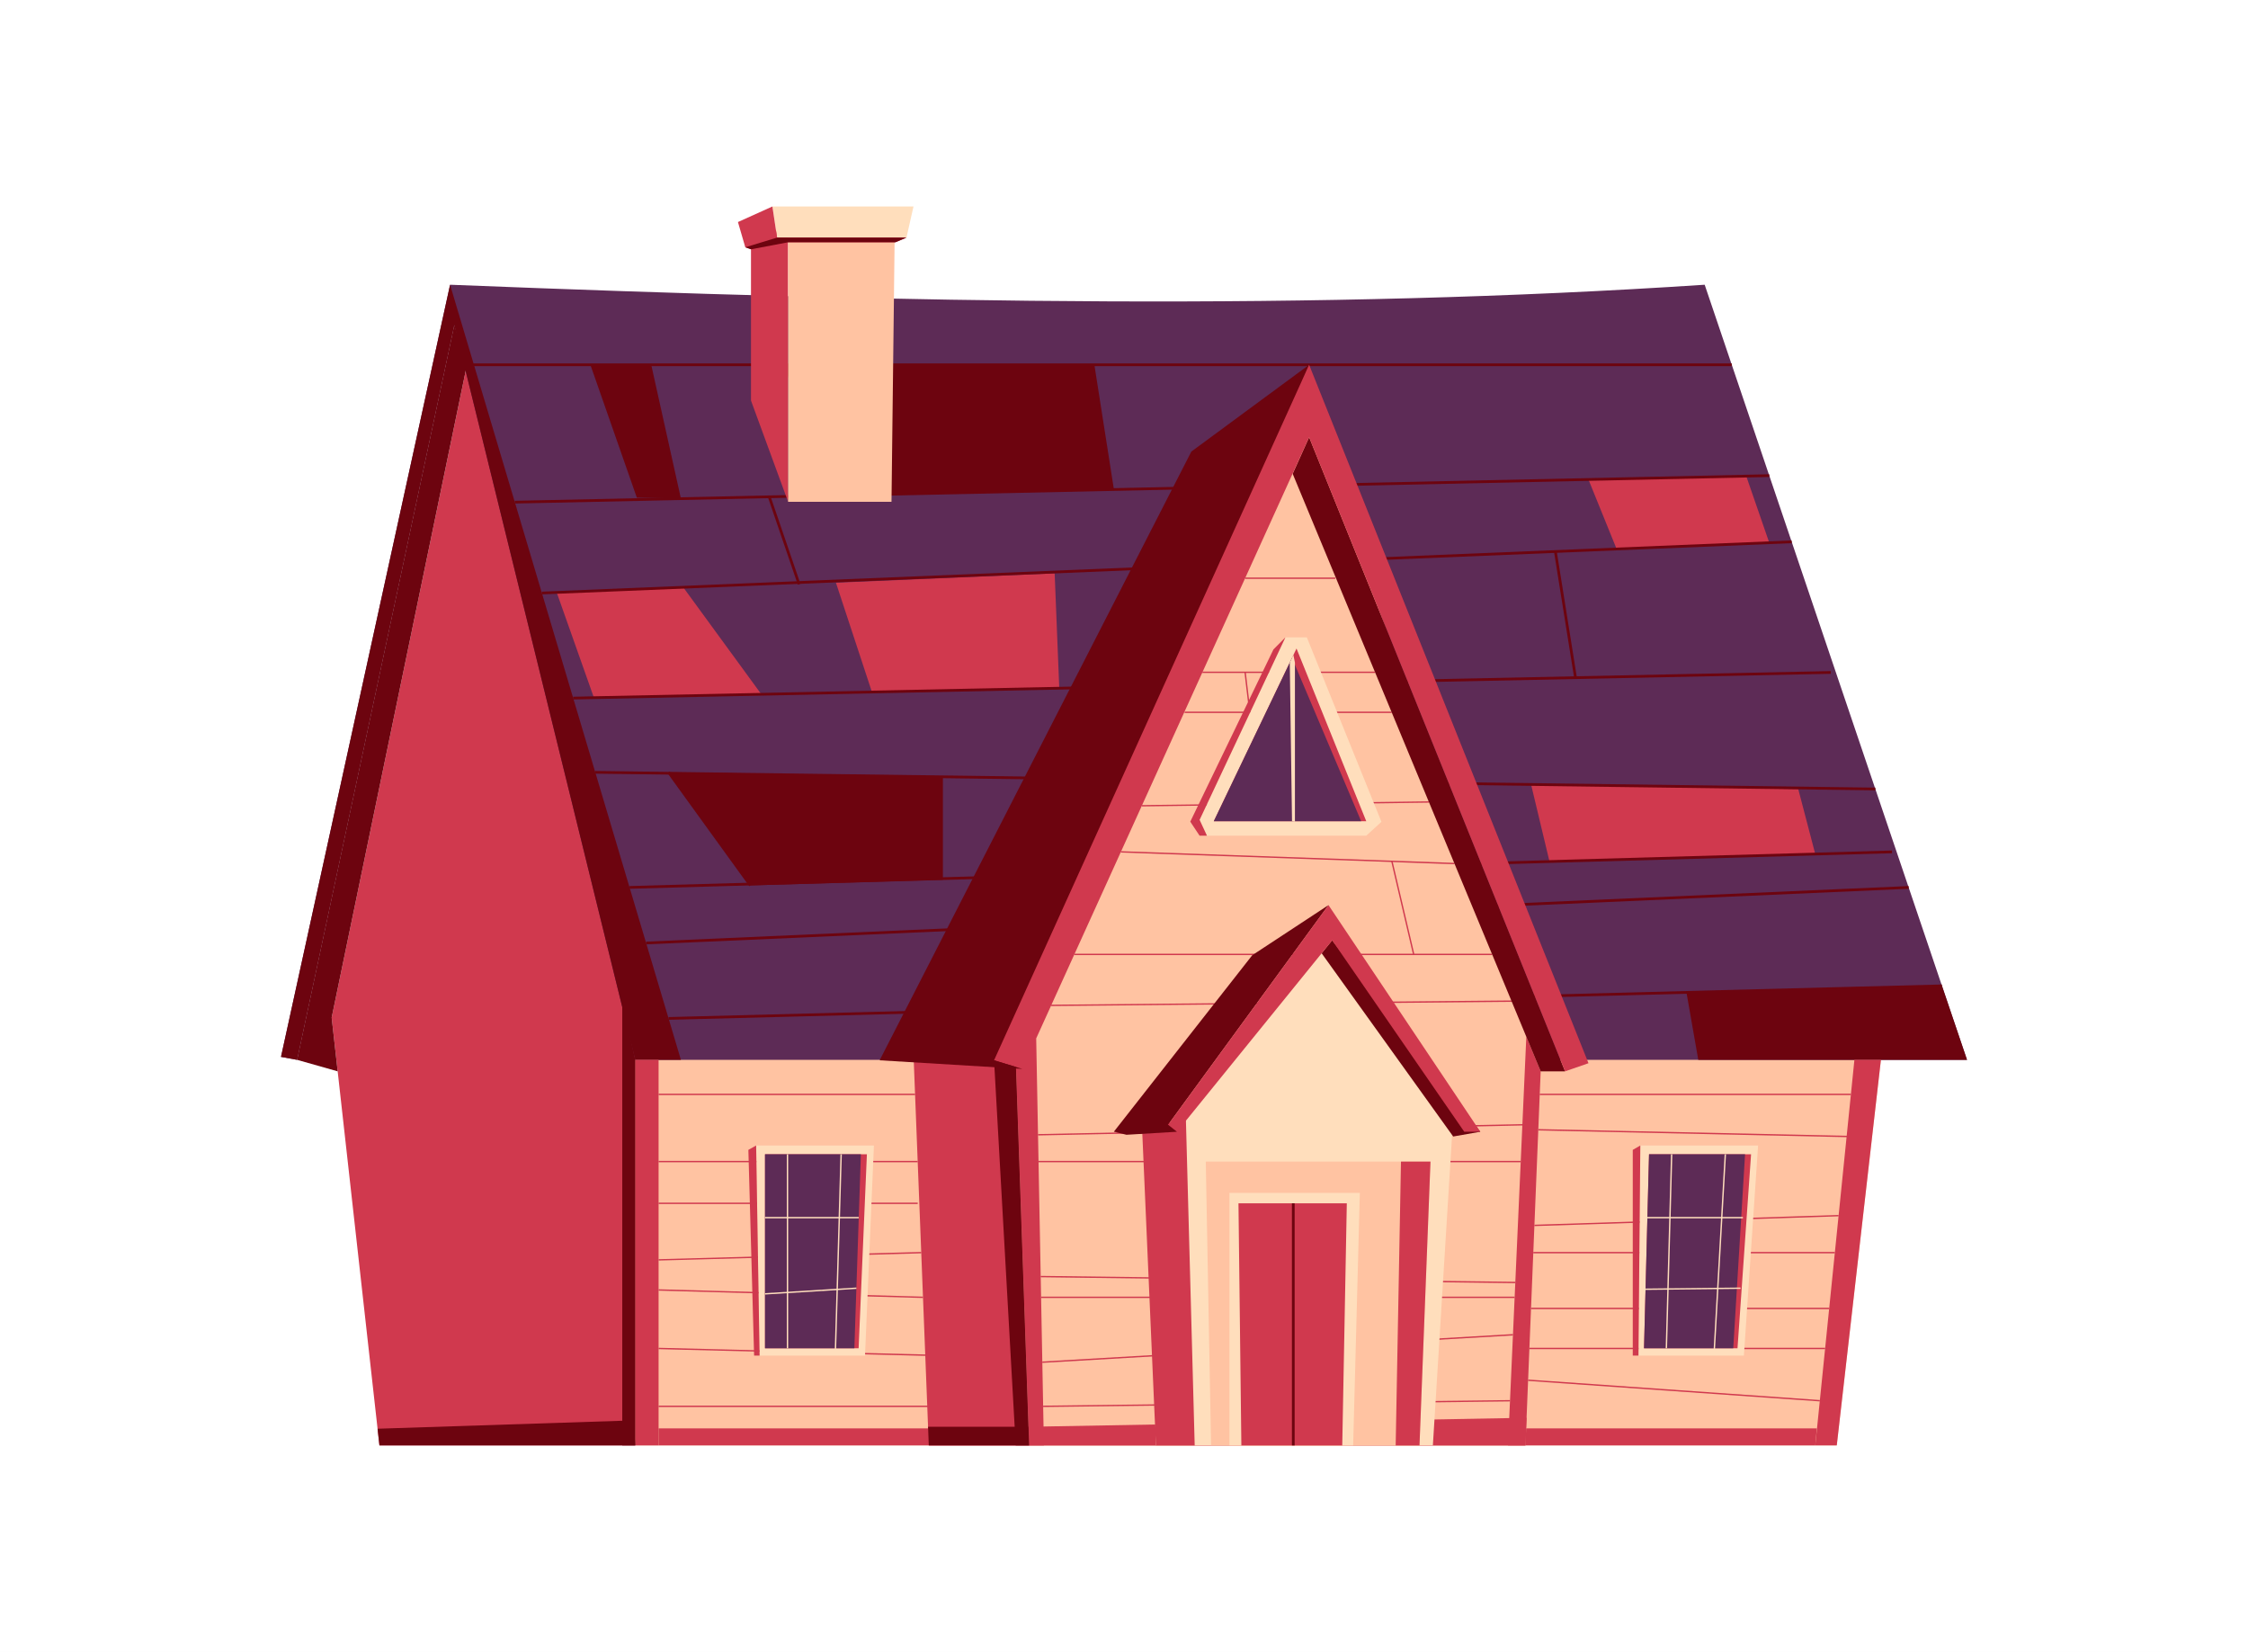
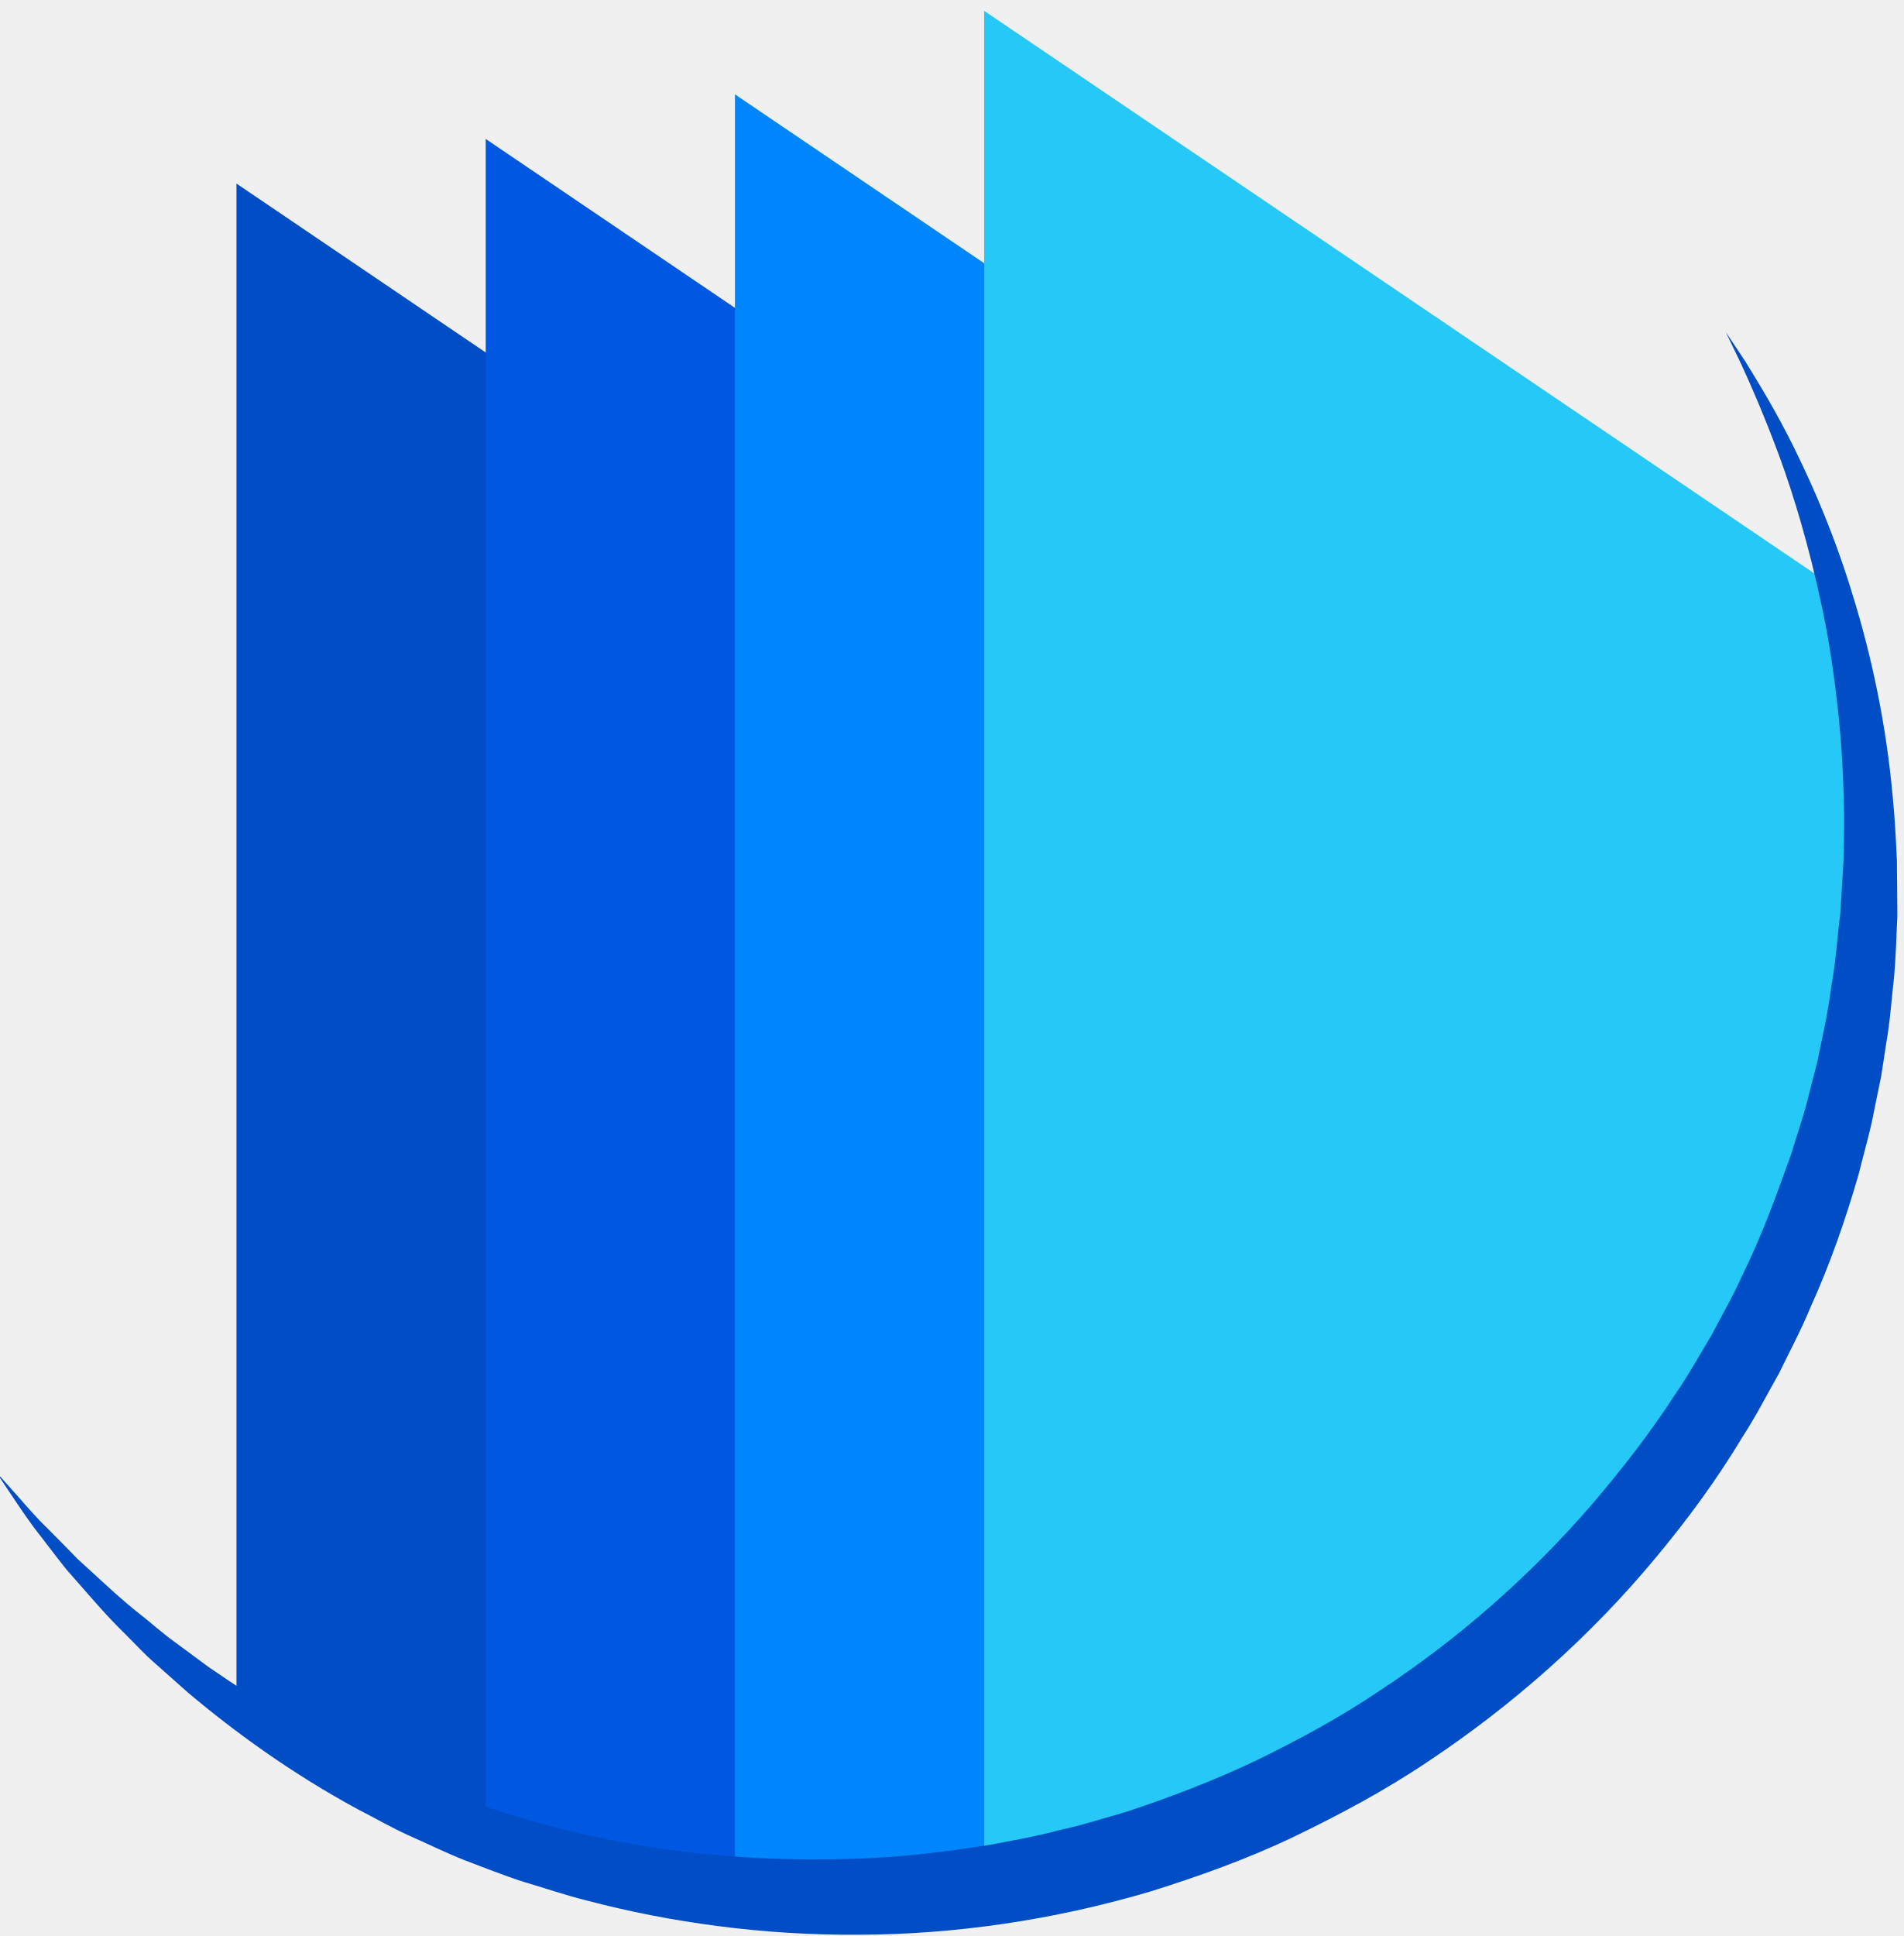
- <svg xmlns="http://www.w3.org/2000/svg" version="1.1" id="svg1" width="3112" height="2286.587" viewBox="0 0 3112 2286.587">
-   <defs id="defs1" />
-   <g id="g1">
-     <g id="group-R5">
-       <path id="path2" d="M 0,0 H 23340 V 17149.4 H 0 Z" style="fill:#ffffff;fill-opacity:1;fill-rule:nonzero;stroke:none" transform="matrix(0.1333333,0,0,-0.1333333,0,2286.587)" />
-       <path id="path3" d="M 6595.45,2143.7 6166.34,6712.1 H 19593.4 L 19070.3,2143.7 H 6595.45" style="fill:#ffc3a2;fill-opacity:1;fill-rule:evenodd;stroke:none" transform="matrix(0.1333333,0,0,-0.1333333,0,2286.587)" />
-       <path id="path4" d="M 6595.45,6712.1 4848.07,13362.4 3443.52,6585.4 3939.43,2143.7 H 6595.45 V 6712.1" style="fill:#d0394e;fill-opacity:1;fill-rule:evenodd;stroke:none" transform="matrix(0.1333333,0,0,-0.1333333,0,2286.587)" />
-       <path id="path5" d="M 18863.2,2320.7 H 6837.82 v -177 H 18847.3 l 15.9,177" style="fill:#d0394e;fill-opacity:1;fill-rule:evenodd;stroke:none" transform="matrix(0.1333333,0,0,-0.1333333,0,2286.587)" />
-       <path id="path6" d="M 17699,14193.4 20422.5,6146.8 H 6595.45 l -1878.69,7630 -1632.62,-7630 -166.64,30.6 1755.48,8016 c 4872.31,-193.9 9009.42,-266.4 13026.02,0" style="fill:#5d2b56;fill-opacity:1;fill-rule:evenodd;stroke:none" transform="matrix(0.1333333,0,0,-0.1333333,0,2286.587)" />
-       <path id="path7" d="m 15896,9007.11 191.4,-799.98 2759.9,75.19 -177.1,676.21 -2774.2,48.58" style="fill:#d0394e;fill-opacity:1;fill-rule:evenodd;stroke:none" transform="matrix(0.1333333,0,0,-0.1333333,0,2286.587)" />
-       <path id="path8" d="m 8143.45,13362.4 430.48,-1367 2990.47,78.6 -202,1288.4 H 8143.45" style="fill:#6d040f;fill-opacity:1;fill-rule:evenodd;stroke:none" transform="matrix(0.1333333,0,0,-0.1333333,0,2286.587)" />
-       <path id="path9" d="m 7069.55,11974.4 -308.09,1388 h -631.84 l 482.58,-1379.9 457.35,-8.1" style="fill:#6d040f;fill-opacity:1;fill-rule:evenodd;stroke:none" transform="matrix(0.1333333,0,0,-0.1333333,0,2286.587)" />
-       <path id="path10" d="m 16492.6,12170.3 293.3,-723.4 1583.8,67.8 -241.1,697 -1636,-41.4" style="fill:#d0394e;fill-opacity:1;fill-rule:evenodd;stroke:none" transform="matrix(0.1333333,0,0,-0.1333333,0,2286.587)" />
-       <path id="path11" d="m 9053.88,9962.33 -374.8,1137.77 2271.02,97.1 48.1,-1199.37 -1944.32,-35.5" style="fill:#d0394e;fill-opacity:1;fill-rule:evenodd;stroke:none" transform="matrix(0.1333333,0,0,-0.1333333,0,2286.587)" />
-       <path id="path12" d="m 7911.75,9932.12 -820.4,1123.58 -1311.62,-56.2 386.61,-1092.82 1745.41,25.44" style="fill:#d0394e;fill-opacity:1;fill-rule:evenodd;stroke:none" transform="matrix(0.1333333,0,0,-0.1333333,0,2286.587)" />
-       <path id="path13" d="m 7790.85,7957.37 -849.34,1174.3 2848.26,-41.59 V 8016.13 l -1998.92,-58.76" style="fill:#6d040f;fill-opacity:1;fill-rule:evenodd;stroke:none" transform="matrix(0.1333333,0,0,-0.1333333,0,2286.587)" />
-       <path id="path14" d="m 17632.5,6146.8 -122.3,697.3 2652.3,70.8 260,-768.1 h -2790" style="fill:#6d040f;fill-opacity:1;fill-rule:evenodd;stroke:none" transform="matrix(0.1333333,0,0,-0.1333333,0,2286.587)" />
-       <path id="path15" d="M 17980.2,13348.2 H 4848.07 v 28.4 H 17980.2 v -28.4" style="fill:#6d040f;fill-opacity:1;fill-rule:nonzero;stroke:none" transform="matrix(0.1333333,0,0,-0.1333333,0,2286.587)" />
-       <path id="path16" d="m 5345.53,11922.1 -0.63,28.3 13024.5,275.5 0.6,-28.4 -13024.47,-275.4" style="fill:#6d040f;fill-opacity:1;fill-rule:nonzero;stroke:none" transform="matrix(0.1333333,0,0,-0.1333333,0,2286.587)" />
-       <path id="path17" d="m 5626.76,10978.8 -1.16,28.3 12976.1,531.7 1.1,-28.3 -12976.04,-531.7" style="fill:#6d040f;fill-opacity:1;fill-rule:nonzero;stroke:none" transform="matrix(0.1333333,0,0,-0.1333333,0,2286.587)" />
-       <path id="path18" d="m 5951.34,9887.92 -0.55,28.35 13057.41,266.33 0.6,-28.3 -13057.46,-266.38" style="fill:#6d040f;fill-opacity:1;fill-rule:nonzero;stroke:none" transform="matrix(0.1333333,0,0,-0.1333333,0,2286.587)" />
-       <path id="path19" d="m 19470.6,8944.34 -13290.28,173.14 0.39,28.36 13290.29,-173.16 -0.4,-28.34" style="fill:#6d040f;fill-opacity:1;fill-rule:nonzero;stroke:none" transform="matrix(0.1333333,0,0,-0.1333333,0,2286.587)" />
-       <path id="path20" d="m 6536.85,7922.51 -0.79,28.35 13107.24,369.04 0.8,-28.34 -13107.25,-369.05" style="fill:#6d040f;fill-opacity:1;fill-rule:nonzero;stroke:none" transform="matrix(0.1333333,0,0,-0.1333333,0,2286.587)" />
-       <path id="path21" d="m 6708.88,7345.6 -1.22,28.34 13108.44,576.92 1.2,-28.35 L 6708.88,7345.6" style="fill:#6d040f;fill-opacity:1;fill-rule:nonzero;stroke:none" transform="matrix(0.1333333,0,0,-0.1333333,0,2286.587)" />
-       <path id="path22" d="m 6941.88,6562.4 -0.73,28.4 13221.05,338.3 0.7,-28.4 -13221.02,-338.3" style="fill:#6d040f;fill-opacity:1;fill-rule:nonzero;stroke:none" transform="matrix(0.1333333,0,0,-0.1333333,0,2286.587)" />
-       <path id="path23" d="m 8283.67,11079.1 -307.23,898.8 26.8,9.2 307.22,-898.8 -26.79,-9.2" style="fill:#6d040f;fill-opacity:1;fill-rule:nonzero;stroke:none" transform="matrix(0.1333333,0,0,-0.1333333,0,2286.587)" />
-       <path id="path24" d="m 16344.2,10109.7 -208.8,1307.8 28,4.4 208.9,-1307.7 -28.1,-4.5" style="fill:#6d040f;fill-opacity:1;fill-rule:nonzero;stroke:none" transform="matrix(0.1333333,0,0,-0.1333333,0,2286.587)" />
-       <path id="path25" d="m 7779.38,7949.08 -849.35,1174.27 22.98,16.62 849.34,-1174.28 -22.97,-16.61" style="fill:#6d040f;fill-opacity:1;fill-rule:nonzero;stroke:none" transform="matrix(0.1333333,0,0,-0.1333333,0,2286.587)" />
-       <path id="path26" d="m 10545.8,6142 3046.3,6759.9 2404.1,-6874.5 -158.1,-3883.7 H 10684.6 L 10545.8,6142" style="fill:#ffc3a2;fill-opacity:1;fill-rule:evenodd;stroke:none" transform="matrix(0.1333333,0,0,-0.1333333,0,2286.587)" />
-       <path id="path27" d="m 3084.14,6146.8 421.68,-119.4 -62.3,558 1404.55,6777 -131.31,414.4 -1632.62,-7630" style="fill:#6d040f;fill-opacity:1;fill-rule:evenodd;stroke:none" transform="matrix(0.1333333,0,0,-0.1333333,0,2286.587)" />
-       <path id="path28" d="m 6595.45,6146.8 h 474.1 l -2396.57,8046.6 -1755.48,-8016 166.64,-30.6 1632.62,7630 1878.69,-7630" style="fill:#6d040f;fill-opacity:1;fill-rule:evenodd;stroke:none" transform="matrix(0.1333333,0,0,-0.1333333,0,2286.587)" />
-       <path id="path29" d="M 9486.94,6142 9643.15,2143.7 H 10684.6 L 10545.8,6142 H 9486.94" style="fill:#d0394e;fill-opacity:1;fill-rule:evenodd;stroke:none" transform="matrix(0.1333333,0,0,-0.1333333,0,2286.587)" />
-       <path id="path30" d="m 15100.7,8177.33 -3463.3,121.32 0.5,14.18 3463.3,-121.33 -0.5,-14.17" style="fill:#d0394e;fill-opacity:1;fill-rule:nonzero;stroke:none" transform="matrix(0.1333333,0,0,-0.1333333,0,2286.587)" />
-       <path id="path31" d="m 11855,8777.28 -0.1,14.17 2980.5,39.37 0.2,-14.17 -2980.6,-39.37" style="fill:#d0394e;fill-opacity:1;fill-rule:nonzero;stroke:none" transform="matrix(0.1333333,0,0,-0.1333333,0,2286.587)" />
-       <path id="path32" d="m 14449.2,9747.5 h -2149.9 v 14.18 h 2149.9 v -14.18" style="fill:#d0394e;fill-opacity:1;fill-rule:nonzero;stroke:none" transform="matrix(0.1333333,0,0,-0.1333333,0,2286.587)" />
-       <path id="path33" d="m 14276.7,10163 h -1792.6 v 14.2 h 1792.6 v -14.2" style="fill:#d0394e;fill-opacity:1;fill-rule:nonzero;stroke:none" transform="matrix(0.1333333,0,0,-0.1333333,0,2286.587)" />
-       <path id="path34" d="m 13863.8,11139.7 h -936.3 v 14.1 h 936.3 v -14.1" style="fill:#d0394e;fill-opacity:1;fill-rule:nonzero;stroke:none" transform="matrix(0.1333333,0,0,-0.1333333,0,2286.587)" />
-       <path id="path35" d="m 15492.4,7234.14 h -4338.1 v 14.17 h 4338.1 v -14.17" style="fill:#d0394e;fill-opacity:1;fill-rule:nonzero;stroke:none" transform="matrix(0.1333333,0,0,-0.1333333,0,2286.587)" />
-       <path id="path36" d="m 10914.1,6704.9 v 14.2 l 4827.1,44.6 v -14.2 l -4827.1,-44.6" style="fill:#d0394e;fill-opacity:1;fill-rule:nonzero;stroke:none" transform="matrix(0.1333333,0,0,-0.1333333,0,2286.587)" />
-       <path id="path37" d="m 10777.5,5361.7 -0.3,14.2 5049.2,104.1 0.3,-14.2 -5049.2,-104.1" style="fill:#d0394e;fill-opacity:1;fill-rule:nonzero;stroke:none" transform="matrix(0.1333333,0,0,-0.1333333,0,2286.587)" />
-       <path id="path38" d="m 15789,5083.5 h -5006.4 v 14.2 H 15789 v -14.2" style="fill:#d0394e;fill-opacity:1;fill-rule:nonzero;stroke:none" transform="matrix(0.1333333,0,0,-0.1333333,0,2286.587)" />
-       <path id="path39" d="m 15732.6,3828.1 -4927.5,61.5 0.1,14.2 4927.6,-61.5 -0.2,-14.2" style="fill:#d0394e;fill-opacity:1;fill-rule:nonzero;stroke:none" transform="matrix(0.1333333,0,0,-0.1333333,0,2286.587)" />
-       <path id="path40" d="m 15725.8,3674.3 h -4916.6 v 14.1 h 4916.6 v -14.1" style="fill:#d0394e;fill-opacity:1;fill-rule:nonzero;stroke:none" transform="matrix(0.1333333,0,0,-0.1333333,0,2286.587)" />
-       <path id="path41" d="m 10822.4,3000.8 -0.9,14.2 4886.5,284.8 0.8,-14.2 -4886.4,-284.8" style="fill:#d0394e;fill-opacity:1;fill-rule:nonzero;stroke:none" transform="matrix(0.1333333,0,0,-0.1333333,0,2286.587)" />
-       <path id="path42" d="m 10830.7,2542.5 -0.2,14.2 4847.1,58.1 0.2,-14.1 -4847.1,-58.2" style="fill:#d0394e;fill-opacity:1;fill-rule:nonzero;stroke:none" transform="matrix(0.1333333,0,0,-0.1333333,0,2286.587)" />
-       <path id="path43" d="m 14671,7239.61 -226.4,965.9 13.8,3.21 226.4,-965.89 -13.8,-3.22" style="fill:#d0394e;fill-opacity:1;fill-rule:nonzero;stroke:none" transform="matrix(0.1333333,0,0,-0.1333333,0,2286.587)" />
-       <path id="path44" d="m 12969.7,9753.75 -49.2,415.55 14.1,1.6 49.2,-415.48 -14.1,-1.67" style="fill:#d0394e;fill-opacity:1;fill-rule:nonzero;stroke:none" transform="matrix(0.1333333,0,0,-0.1333333,0,2286.587)" />
-       <path id="path45" d="m 19217.1,5781 h -3230.6 v 14.1 h 3230.6 V 5781" style="fill:#d0394e;fill-opacity:1;fill-rule:nonzero;stroke:none" transform="matrix(0.1333333,0,0,-0.1333333,0,2286.587)" />
-       <path id="path46" d="m 19187.8,5343.6 -3216.5,70.1 0.4,14.2 3216.4,-70.1 -0.3,-14.2" style="fill:#d0394e;fill-opacity:1;fill-rule:nonzero;stroke:none" transform="matrix(0.1333333,0,0,-0.1333333,0,2286.587)" />
-       <path id="path47" d="m 15931.3,4420.8 -0.4,14.1 3158.2,101.5 0.5,-14.2 -3158.3,-101.4" style="fill:#d0394e;fill-opacity:1;fill-rule:nonzero;stroke:none" transform="matrix(0.1333333,0,0,-0.1333333,0,2286.587)" />
-       <path id="path48" d="m 19050.4,4138.1 h -3130.8 v 14.2 h 3130.8 v -14.2" style="fill:#d0394e;fill-opacity:1;fill-rule:nonzero;stroke:none" transform="matrix(0.1333333,0,0,-0.1333333,0,2286.587)" />
-       <path id="path49" d="M 18991.6,3558.6 H 15896 v 14.2 h 3095.6 v -14.2" style="fill:#d0394e;fill-opacity:1;fill-rule:nonzero;stroke:none" transform="matrix(0.1333333,0,0,-0.1333333,0,2286.587)" />
-       <path id="path50" d="m 18949.4,3143.2 h -3070.3 v 14.2 h 3070.3 v -14.2" style="fill:#d0394e;fill-opacity:1;fill-rule:nonzero;stroke:none" transform="matrix(0.1333333,0,0,-0.1333333,0,2286.587)" />
-       <path id="path51" d="m 18893.9,2600.7 -3028.8,212.7 1,14.2 3028.8,-212.8 -1,-14.1" style="fill:#d0394e;fill-opacity:1;fill-rule:nonzero;stroke:none" transform="matrix(0.1333333,0,0,-0.1333333,0,2286.587)" />
-       <path id="path52" d="M 9500.92,5781 H 6837.84 v 14.1 H 9500.92 V 5781" style="fill:#d0394e;fill-opacity:1;fill-rule:nonzero;stroke:none" transform="matrix(0.1333333,0,0,-0.1333333,0,2286.587)" />
-       <path id="path53" d="M 9528.17,5083.5 H 6837.84 v 14.2 h 2690.33 v -14.2" style="fill:#d0394e;fill-opacity:1;fill-rule:nonzero;stroke:none" transform="matrix(0.1333333,0,0,-0.1333333,0,2286.587)" />
-       <path id="path54" d="M 9528.17,4650.1 H 6837.84 v 14.2 h 2690.33 v -14.2" style="fill:#d0394e;fill-opacity:1;fill-rule:nonzero;stroke:none" transform="matrix(0.1333333,0,0,-0.1333333,0,2286.587)" />
-       <path id="path55" d="m 6838.04,4063.1 -0.4,14.1 2727.21,75.1 0.38,-14.2 -2727.19,-75" style="fill:#d0394e;fill-opacity:1;fill-rule:nonzero;stroke:none" transform="matrix(0.1333333,0,0,-0.1333333,0,2286.587)" />
-       <path id="path56" d="m 9582.96,3674.3 -2745.32,76.3 0.4,14.2 2745.31,-76.4 -0.39,-14.1" style="fill:#d0394e;fill-opacity:1;fill-rule:nonzero;stroke:none" transform="matrix(0.1333333,0,0,-0.1333333,0,2286.587)" />
-       <path id="path57" d="m 9606.43,3073.6 -2768.76,69.6 0.33,14.2 2768.77,-69.7 -0.34,-14.1" style="fill:#d0394e;fill-opacity:1;fill-rule:nonzero;stroke:none" transform="matrix(0.1333333,0,0,-0.1333333,0,2286.587)" />
-       <path id="path58" d="M 9635.75,2542.5 H 6837.84 v 14.2 h 2797.91 v -14.2" style="fill:#d0394e;fill-opacity:1;fill-rule:nonzero;stroke:none" transform="matrix(0.1333333,0,0,-0.1333333,0,2286.587)" />
-       <path id="path59" d="m 17104.6,4145.2 h -14.1 v 320.1 h 14.1 v -320.1" style="fill:#d0394e;fill-opacity:1;fill-rule:nonzero;stroke:none" transform="matrix(0.1333333,0,0,-0.1333333,0,2286.587)" />
-       <path id="path60" d="m 8304.16,4107.7 h -14.18 v 549.5 h 14.18 v -549.5" style="fill:#d0394e;fill-opacity:1;fill-rule:nonzero;stroke:none" transform="matrix(0.1333333,0,0,-0.1333333,0,2286.587)" />
-       <path id="path61" d="m 8835.3,3707.6 h -14.17 v 400.1 h 14.17 v -400.1" style="fill:#d0394e;fill-opacity:1;fill-rule:nonzero;stroke:none" transform="matrix(0.1333333,0,0,-0.1333333,0,2286.587)" />
-       <path id="path62" d="m 19253.5,6146.8 -406.2,-4003.1 h 223 l 458.4,4003.1 h -275.2" style="fill:#d0394e;fill-opacity:1;fill-rule:evenodd;stroke:none" transform="matrix(0.1333333,0,0,-0.1333333,0,2286.587)" />
-       <path id="path63" d="M 6595.45,6146.8 V 2143.7 h 242.37 v 4003.1 h -242.37" style="fill:#d0394e;fill-opacity:1;fill-rule:evenodd;stroke:none" transform="matrix(0.1333333,0,0,-0.1333333,0,2286.587)" />
-       <path id="path64" d="M 6460.68,6756.6 V 2143.7 h 134.77 v 4003.1 l -134.77,609.8" style="fill:#6d040f;fill-opacity:1;fill-rule:evenodd;stroke:none" transform="matrix(0.1333333,0,0,-0.1333333,0,2286.587)" />
-       <path id="path65" d="m 3939.43,2143.7 -19.33,173.3 2658.6,86.8 16.75,-260.1 H 3939.43" style="fill:#6d040f;fill-opacity:1;fill-rule:evenodd;stroke:none" transform="matrix(0.1333333,0,0,-0.1333333,0,2286.587)" />
-       <path id="path66" d="m 9635.77,2337.3 h 1042.03 l 6.8,-193.6 H 9643.15 l -7.38,193.6" style="fill:#6d040f;fill-opacity:1;fill-rule:evenodd;stroke:none" transform="matrix(0.1333333,0,0,-0.1333333,0,2286.587)" />
-       <path id="path67" d="m 10677.8,2337.3 5172,93.5 -11.7,-287.1 h -5153.5 l -6.8,193.6" style="fill:#d0394e;fill-opacity:1;fill-rule:evenodd;stroke:none" transform="matrix(0.1333333,0,0,-0.1333333,0,2286.587)" />
-       <path id="path68" d="m 11918.5,5400.2 82.8,-3256.5 h 2875.6 l 211,3406.4 -1406.4,1837.62 -1461.8,-1987.52 h -301.2" style="fill:#ffdebc;fill-opacity:1;fill-rule:evenodd;stroke:none" transform="matrix(0.1333333,0,0,-0.1333333,0,2286.587)" />
-       <path id="path69" d="m 11857.5,5441.5 143.8,-3297.8 h 402.7 l -91.3,3383 -455.2,-85.2" style="fill:#d0394e;fill-opacity:1;fill-rule:evenodd;stroke:none" transform="matrix(0.1333333,0,0,-0.1333333,0,2286.587)" />
-       <path id="path70" d="m 13793.2,7753.04 -791.5,-520.1 -1437.3,-1832.74 h 510.4 l 1718.4,2352.84" style="fill:#6d040f;fill-opacity:1;fill-rule:evenodd;stroke:none" transform="matrix(0.1333333,0,0,-0.1333333,0,2286.587)" />
-       <path id="path71" d="m 13722.1,7252.92 1365.8,-1902.22 281.4,49.5 -1537.9,1987.52 -109.3,-134.8" style="fill:#6d040f;fill-opacity:1;fill-rule:evenodd;stroke:none" transform="matrix(0.1333333,0,0,-0.1333333,0,2286.587)" />
-       <path id="path72" d="m 12074.8,5400.2 1718.4,2352.84 1576.1,-2352.84 h -166.6 L 13831.4,7387.72 12219.7,5400.2 h -144.9" style="fill:#d0394e;fill-opacity:1;fill-rule:evenodd;stroke:none" transform="matrix(0.1333333,0,0,-0.1333333,0,2286.587)" />
-       <path id="path73" d="m 12574.1,2143.7 -55,2946.9 H 14852 l -114,-2946.9 h -2163.9" style="fill:#ffc3a2;fill-opacity:1;fill-rule:evenodd;stroke:none" transform="matrix(0.1333333,0,0,-0.1333333,0,2286.587)" />
-       <path id="path74" d="m 12764.7,2143.7 v 2622 h 1353.9 l -69.4,-2622 h -1284.5" style="fill:#ffdebc;fill-opacity:1;fill-rule:evenodd;stroke:none" transform="matrix(0.1333333,0,0,-0.1333333,0,2286.587)" />
-       <path id="path75" d="m 14545.7,5090.6 -55,-2946.9 h 247.3 l 114,2946.9 h -306.3" style="fill:#d0394e;fill-opacity:1;fill-rule:evenodd;stroke:none" transform="matrix(0.1333333,0,0,-0.1333333,0,2286.587)" />
-       <path id="path76" d="m 12888.5,2143.7 -30,2513.5 h 1124.8 L 13936,2143.7 h -1047.5" style="fill:#d0394e;fill-opacity:1;fill-rule:evenodd;stroke:none" transform="matrix(0.1333333,0,0,-0.1333333,0,2286.587)" />
-       <path id="path77" d="m 13413.5,2143.7 v 2513.5 h 28.2 V 2143.7 h -28.2" style="fill:#6d040f;fill-opacity:1;fill-rule:evenodd;stroke:none" transform="matrix(0.1333333,0,0,-0.1333333,0,2286.587)" />
-       <path id="path78" d="m 13541.8,4523.5 76.9,-1915.8 h 234.4 l 88.5,1915.8 h -399.8" style="fill:#d0394e;fill-opacity:1;fill-rule:evenodd;stroke:none" transform="matrix(0.1333333,0,0,-0.1333333,0,2286.587)" />
-       <path id="path79" d="m 13289.8,2607.7 h -306.4 l -52.1,1915.8 h 432.2 l -73.7,-1915.8" style="fill:#d0394e;fill-opacity:1;fill-rule:evenodd;stroke:none" transform="matrix(0.1333333,0,0,-0.1333333,0,2286.587)" />
-       <path id="path80" d="m 11564.4,5400.2 131.5,-31.4 523.8,31.4 -91.8,72.7 -563.5,-72.7" style="fill:#6d040f;fill-opacity:1;fill-rule:evenodd;stroke:none" transform="matrix(0.1333333,0,0,-0.1333333,0,2286.587)" />
-       <path id="path81" d="m 10684.6,2143.7 -138.8,3998.3 212.6,227.2 79.9,-4225.5 h -153.7" style="fill:#d0394e;fill-opacity:1;fill-rule:evenodd;stroke:none" transform="matrix(0.1333333,0,0,-0.1333333,0,2286.587)" />
-       <path id="path82" d="m 10320.8,6142 225,-3998.3 h 138.8 L 10545.8,6142 h -225" style="fill:#6d040f;fill-opacity:1;fill-rule:evenodd;stroke:none" transform="matrix(0.1333333,0,0,-0.1333333,0,2286.587)" />
-       <path id="path83" d="m 15996.2,6027.4 -158.1,-3883.7 h -181.2 l 190.2,4242.9 149.1,-359.2" style="fill:#d0394e;fill-opacity:1;fill-rule:evenodd;stroke:none" transform="matrix(0.1333333,0,0,-0.1333333,0,2286.587)" />
-       <path id="path84" d="m 16249.6,6027.4 h -253.4 l -2574.8,6203.3 170.7,379.6 2657.5,-6582.9" style="fill:#6d040f;fill-opacity:1;fill-rule:evenodd;stroke:none" transform="matrix(0.1333333,0,0,-0.1333333,0,2286.587)" />
-       <path id="path85" d="M 10545.8,6142 H 9132.84 l 3236.36,6319.4 1222.9,901 L 10545.8,6142" style="fill:#6d040f;fill-opacity:1;fill-rule:evenodd;stroke:none" transform="matrix(0.1333333,0,0,-0.1333333,0,2286.587)" />
-       <path id="path86" d="m 10320.8,6142 293.8,-89.4 2977.5,6557.7 2657.5,-6582.9 243,84.1 -2900.5,7250.9 L 10320.8,6142" style="fill:#d0394e;fill-opacity:1;fill-rule:evenodd;stroke:none" transform="matrix(0.1333333,0,0,-0.1333333,0,2286.587)" />
-       <path id="path87" d="m 9132.84,6142 1481.76,-89.4 -293.8,89.4 z" style="fill:#6d040f;fill-opacity:1;fill-rule:evenodd;stroke:none" transform="matrix(0.1333333,0,0,-0.1333333,0,2286.587)" />
-       <path id="path88" d="m 12531.1,8473.77 h 1654.2 l 157.6,143.94 -774.7,1914.99 h -222.4 l -891.1,-1894.69 76.4,-164.24" style="fill:#ffdebc;fill-opacity:1;fill-rule:evenodd;stroke:none" transform="matrix(0.1333333,0,0,-0.1333333,0,2286.587)" />
-       <path id="path89" d="m 13345.8,10532.7 -124.1,-125.2 -863.6,-1788.23 96.6,-145.5 h 76.4 l -76.4,164.24 891.1,1894.69" style="fill:#d0394e;fill-opacity:1;fill-rule:evenodd;stroke:none" transform="matrix(0.1333333,0,0,-0.1333333,0,2286.587)" />
-       <path id="path90" d="m 14185.3,8623.93 -724.2,1792.97 -858.8,-1792.97 z" style="fill:#d0394e;fill-opacity:1;fill-rule:evenodd;stroke:none" transform="matrix(0.1333333,0,0,-0.1333333,0,2286.587)" />
-       <path id="path91" d="m 12602.3,8623.93 h 1530 l -717.9,1695.17 z" style="fill:#5d2b56;fill-opacity:1;fill-rule:evenodd;stroke:none" transform="matrix(0.1333333,0,0,-0.1333333,0,2286.587)" />
-       <path id="path92" d="m 13391.2,10270.6 23.2,-1646.54 30.3,-4.98 v 1651.52 l -15.9,78.7 -37.6,-78.7" style="fill:#ffdebc;fill-opacity:1;fill-rule:evenodd;stroke:none" transform="matrix(0.1333333,0,0,-0.1333333,0,2286.587)" />
-       <path id="path93" d="m 7886.32,3076.5 -35.67,2180.9 h 1222.89 l -92.5,-2180.9 H 7886.32" style="fill:#ffdebc;fill-opacity:1;fill-rule:evenodd;stroke:none" transform="matrix(0.1333333,0,0,-0.1333333,0,2286.587)" />
-       <path id="path94" d="m 7850.65,5257.4 -80.7,-45.4 59.6,-2135.5 h 56.77 l -35.67,2180.9" style="fill:#d0394e;fill-opacity:1;fill-rule:evenodd;stroke:none" transform="matrix(0.1333333,0,0,-0.1333333,0,2286.587)" />
-       <path id="path95" d="m 7942.71,3152.1 h 972.02 l 85.92,2014.4 H 7942.71 V 3152.1" style="fill:#d0394e;fill-opacity:1;fill-rule:evenodd;stroke:none" transform="matrix(0.1333333,0,0,-0.1333333,0,2286.587)" />
-       <path id="path96" d="m 8938.15,5166.5 -67.7,-2014.4 h -927.74 v 2014.4 h 995.44" style="fill:#5d2b56;fill-opacity:1;fill-rule:evenodd;stroke:none" transform="matrix(0.1333333,0,0,-0.1333333,0,2286.587)" />
-       <path id="path97" d="m 8183.22,3152.1 h -14.16 v 2014.3 h 14.16 V 3152.1" style="fill:#ffdebc;fill-opacity:1;fill-rule:nonzero;stroke:none" transform="matrix(0.1333333,0,0,-0.1333333,0,2286.587)" />
-       <path id="path98" d="m 8681.4,3146.2 -14.18,0.4 59.02,2020.1 14.18,-0.5 -59.02,-2020" style="fill:#ffdebc;fill-opacity:1;fill-rule:nonzero;stroke:none" transform="matrix(0.1333333,0,0,-0.1333333,0,2286.587)" />
-       <path id="path99" d="m 8916.04,4501.4 h -973.82 v 14.2 h 973.82 v -14.2" style="fill:#ffdebc;fill-opacity:1;fill-rule:nonzero;stroke:none" transform="matrix(0.1333333,0,0,-0.1333333,0,2286.587)" />
-       <path id="path100" d="m 7943.77,3710.3 -0.89,14.2 948.1,58.5 0.89,-14.2 -948.1,-58.5" style="fill:#ffdebc;fill-opacity:1;fill-rule:nonzero;stroke:none" transform="matrix(0.1333333,0,0,-0.1333333,0,2286.587)" />
-       <path id="path101" d="m 17011.4,3076.5 19.3,2180.9 h 1222.8 l -147.4,-2180.9 h -1094.7" style="fill:#ffdebc;fill-opacity:1;fill-rule:evenodd;stroke:none" transform="matrix(0.1333333,0,0,-0.1333333,0,2286.587)" />
-       <path id="path102" d="m 17030.7,5257.4 -78.4,-45.4 V 3076.5 h 59.1 l 19.3,2180.9" style="fill:#d0394e;fill-opacity:1;fill-rule:evenodd;stroke:none" transform="matrix(0.1333333,0,0,-0.1333333,0,2286.587)" />
-       <path id="path103" d="m 17069.2,3152.1 h 970.6 l 140.8,2014.4 h -1059.3 l -52.1,-2014.4" style="fill:#d0394e;fill-opacity:1;fill-rule:evenodd;stroke:none" transform="matrix(0.1333333,0,0,-0.1333333,0,2286.587)" />
-       <path id="path104" d="m 18118.2,5166.5 -122.7,-2014.4 h -926.3 l 52.1,2014.4 h 996.9" style="fill:#5d2b56;fill-opacity:1;fill-rule:evenodd;stroke:none" transform="matrix(0.1333333,0,0,-0.1333333,0,2286.587)" />
-       <path id="path105" d="m 17308.3,3152 -14.2,0.3 54.9,2014.3 14.2,-0.3 -54.9,-2014.3" style="fill:#ffdebc;fill-opacity:1;fill-rule:nonzero;stroke:none" transform="matrix(0.1333333,0,0,-0.1333333,0,2286.587)" />
-       <path id="path106" d="m 17806.4,3146 -14.1,0.8 113.9,2020 14.2,-0.7 -114,-2020.1" style="fill:#ffdebc;fill-opacity:1;fill-rule:nonzero;stroke:none" transform="matrix(0.1333333,0,0,-0.1333333,0,2286.587)" />
-       <path id="path107" d="m 18096,4501.4 h -998.4 v 14.2 h 998.4 v -14.2" style="fill:#ffdebc;fill-opacity:1;fill-rule:nonzero;stroke:none" transform="matrix(0.1333333,0,0,-0.1333333,0,2286.587)" />
-       <path id="path108" d="m 17085.1,3758.1 -0.1,14.2 986.3,10.7 0.2,-14.2 -986.4,-10.7" style="fill:#ffdebc;fill-opacity:1;fill-rule:nonzero;stroke:none" transform="matrix(0.1333333,0,0,-0.1333333,0,2286.587)" />
-       <path id="path109" d="m 7797.17,12991.2 385.31,-1051 v 2841.9 l -385.31,-66.4 v -1724.5" style="fill:#d0394e;fill-opacity:1;fill-rule:evenodd;stroke:none" transform="matrix(0.1333333,0,0,-0.1333333,0,2286.587)" />
-       <path id="path110" d="m 8182.48,14782.1 h 1107.46 l -33.87,-2841.9 H 8182.48 v 2841.9" style="fill:#ffc3a2;fill-opacity:1;fill-rule:evenodd;stroke:none" transform="matrix(0.1333333,0,0,-0.1333333,0,2286.587)" />
-       <path id="path111" d="m 9411.56,14682.9 72.79,322.8 h -1465 l 48.59,-322.8 h 1343.62" style="fill:#ffdebc;fill-opacity:1;fill-rule:evenodd;stroke:none" transform="matrix(0.1333333,0,0,-0.1333333,0,2286.587)" />
-       <path id="path112" d="m 8019.35,15005.7 -357.6,-161.4 76.38,-262.1 59.04,-20.9 385.31,72.9 h 1113.8 l 115.28,48.7 H 8067.94 l -48.59,322.8" style="fill:#d0394e;fill-opacity:1;fill-rule:evenodd;stroke:none" transform="matrix(0.1333333,0,0,-0.1333333,0,2286.587)" />
-       <path id="path113" d="m 7738.13,14582.2 59.04,-20.9 385.31,72.9 h 1113.8 l 115.28,48.7 H 8067.94 l -329.81,-100.7" style="fill:#6d040f;fill-opacity:1;fill-rule:evenodd;stroke:none" transform="matrix(0.1333333,0,0,-0.1333333,0,2286.587)" />
+ <svg xmlns="http://www.w3.org/2000/svg" version="1.2" viewBox="0 0 355 361" width="355" height="361">
+   <style>
+ 		.s0 { fill: #004dc6 } 
+ 		.s1 { fill: #0058e2 } 
+ 		.s2 { fill: #0086fc } 
+ 		.s3 { fill: #25c8f6 } 
+ 	</style>
+   <g id="&lt;Group&gt;">
+     <g id="&lt;Group&gt;">
+       <path id="&lt;Path&gt;" class="s0" d="m44.1 318.48c19.76 13.94 42.24 24.27 66.51 30.03l85.06-23.62v-187.95l-151.57-102.71z" />
+       <path id="&lt;Path&gt;" class="s1" d="m90.58 342.61c20.27 7.21 42.09 11.17 64.84 11.17 5.01 0 9.97-0.25 14.89-0.62l71.92-19.97q3.8-1.91 7.5-3.98v-195.46l-159.15-107.84z" />
+       <path id="&lt;Path&gt;" class="s2" d="m303.79 130.57l-166.73-112.98v335.3c6.04 0.57 12.16 0.89 18.36 0.89 59.61 0 112.9-26.99 148.37-69.39z" />
+       <path id="&lt;Path&gt;" class="s3" d="m183.54 351.72c93.46-13.62 165.24-94.06 165.24-191.3 0-17.69-2.42-34.81-6.87-51.09l-158.37-107.31z" />
+     </g>
+     <g id="&lt;Group&gt;">
+       <path id="&lt;Path&gt;" class="s0" d="m321.83 61.9c0 0 1.28 1.92 3.67 5.52 2.26 3.7 5.66 9.1 9.24 16.41 3.59 7.28 7.53 16.41 10.83 27.33 3.37 10.89 6.17 23.57 7.43 37.65 0.34 3.52 0.55 7.13 0.71 10.81l0.04 0.69 0.01 0.8 0.01 1.36q0.01 1.36 0.03 2.73 0.02 2.75 0.04 5.54c-0.18 3.86-0.27 7.84-0.65 11.78-0.44 3.93-0.71 7.95-1.42 11.97q-0.46 3.02-0.93 6.09-0.63 3.04-1.25 6.11c-0.75 4.13-1.97 8.2-3 12.38-2.39 8.24-5.26 16.57-8.96 24.72-1.69 4.14-3.84 8.11-5.82 12.21-2.24 3.95-4.31 8.04-6.83 11.91-4.75 7.91-10.28 15.47-16.32 22.69-12.05 14.49-26.51 27.36-42.47 37.95-7.96 5.35-16.44 9.87-25.03 14.01-8.62 4.11-17.6 7.31-26.58 10.13-18.08 5.35-36.6 8.04-54.48 8.07-17.67 0.13-35.19-2.27-50.88-6.43-3.95-0.99-7.76-2.31-11.55-3.42-3.77-1.21-7.39-2.67-10.97-4.02-3.55-1.4-6.93-3.08-10.3-4.56-3.36-1.51-6.49-3.34-9.64-4.94-12.43-6.74-22.92-14.39-31.64-21.72q-3.19-2.84-6.18-5.49c-2.01-1.73-3.73-3.65-5.48-5.38-3.53-3.42-6.44-6.88-9.12-9.92q-1.01-1.15-1.96-2.23-0.89-1.13-1.73-2.2-1.65-2.15-3.09-4.03c-1.96-2.45-3.43-4.7-4.65-6.49-2.41-3.59-3.69-5.51-3.69-5.51 0 0 1.54 1.72 4.42 4.94 1.42 1.62 3.14 3.64 5.39 5.81q1.64 1.66 3.53 3.57 0.93 0.95 1.92 1.97 1.05 0.96 2.16 1.97c2.96 2.7 6.15 5.75 9.95 8.7 1.89 1.49 3.73 3.17 5.83 4.68q3.12 2.31 6.46 4.77c9.08 6.3 19.77 12.69 32 18.35 12.26 5.61 26.11 10.34 41.1 13.53 15.08 3.15 30.97 4.47 47.8 3.87 8.31-0.26 16.71-1.28 25.13-2.63 4.19-0.81 8.42-1.55 12.59-2.67 4.21-0.91 8.34-2.23 12.52-3.43 8.25-2.72 16.44-5.85 24.38-9.64 7.89-3.85 15.67-8.06 22.98-13.01 14.75-9.69 28.09-21.49 39.47-34.64 5.64-6.61 10.96-13.44 15.59-20.62 2.45-3.5 4.47-7.24 6.67-10.84 1.94-3.74 4.07-7.36 5.75-11.16 3.7-7.46 6.47-15.17 9.17-22.72 1.15-3.84 2.5-7.59 3.39-11.42q0.73-2.85 1.46-5.67 0.59-2.85 1.17-5.66c0.86-3.74 1.29-7.5 1.9-11.19 0.54-3.68 0.77-7.27 1.24-10.83q0.17-2.78 0.34-5.51 0.08-1.37 0.17-2.73l0.08-1.35 0.03-0.55 0.01-0.66c0.09-3.5 0.14-6.94 0.04-10.31-0.16-6.74-0.62-13.21-1.37-19.33-0.71-6.13-1.65-11.93-2.82-17.33-2.31-10.8-5.09-20.1-7.84-27.61-2.78-7.5-5.32-13.28-7.12-17.2-1.88-3.89-2.88-5.97-2.88-5.97z" />
    </g>
  </g>
</svg>
